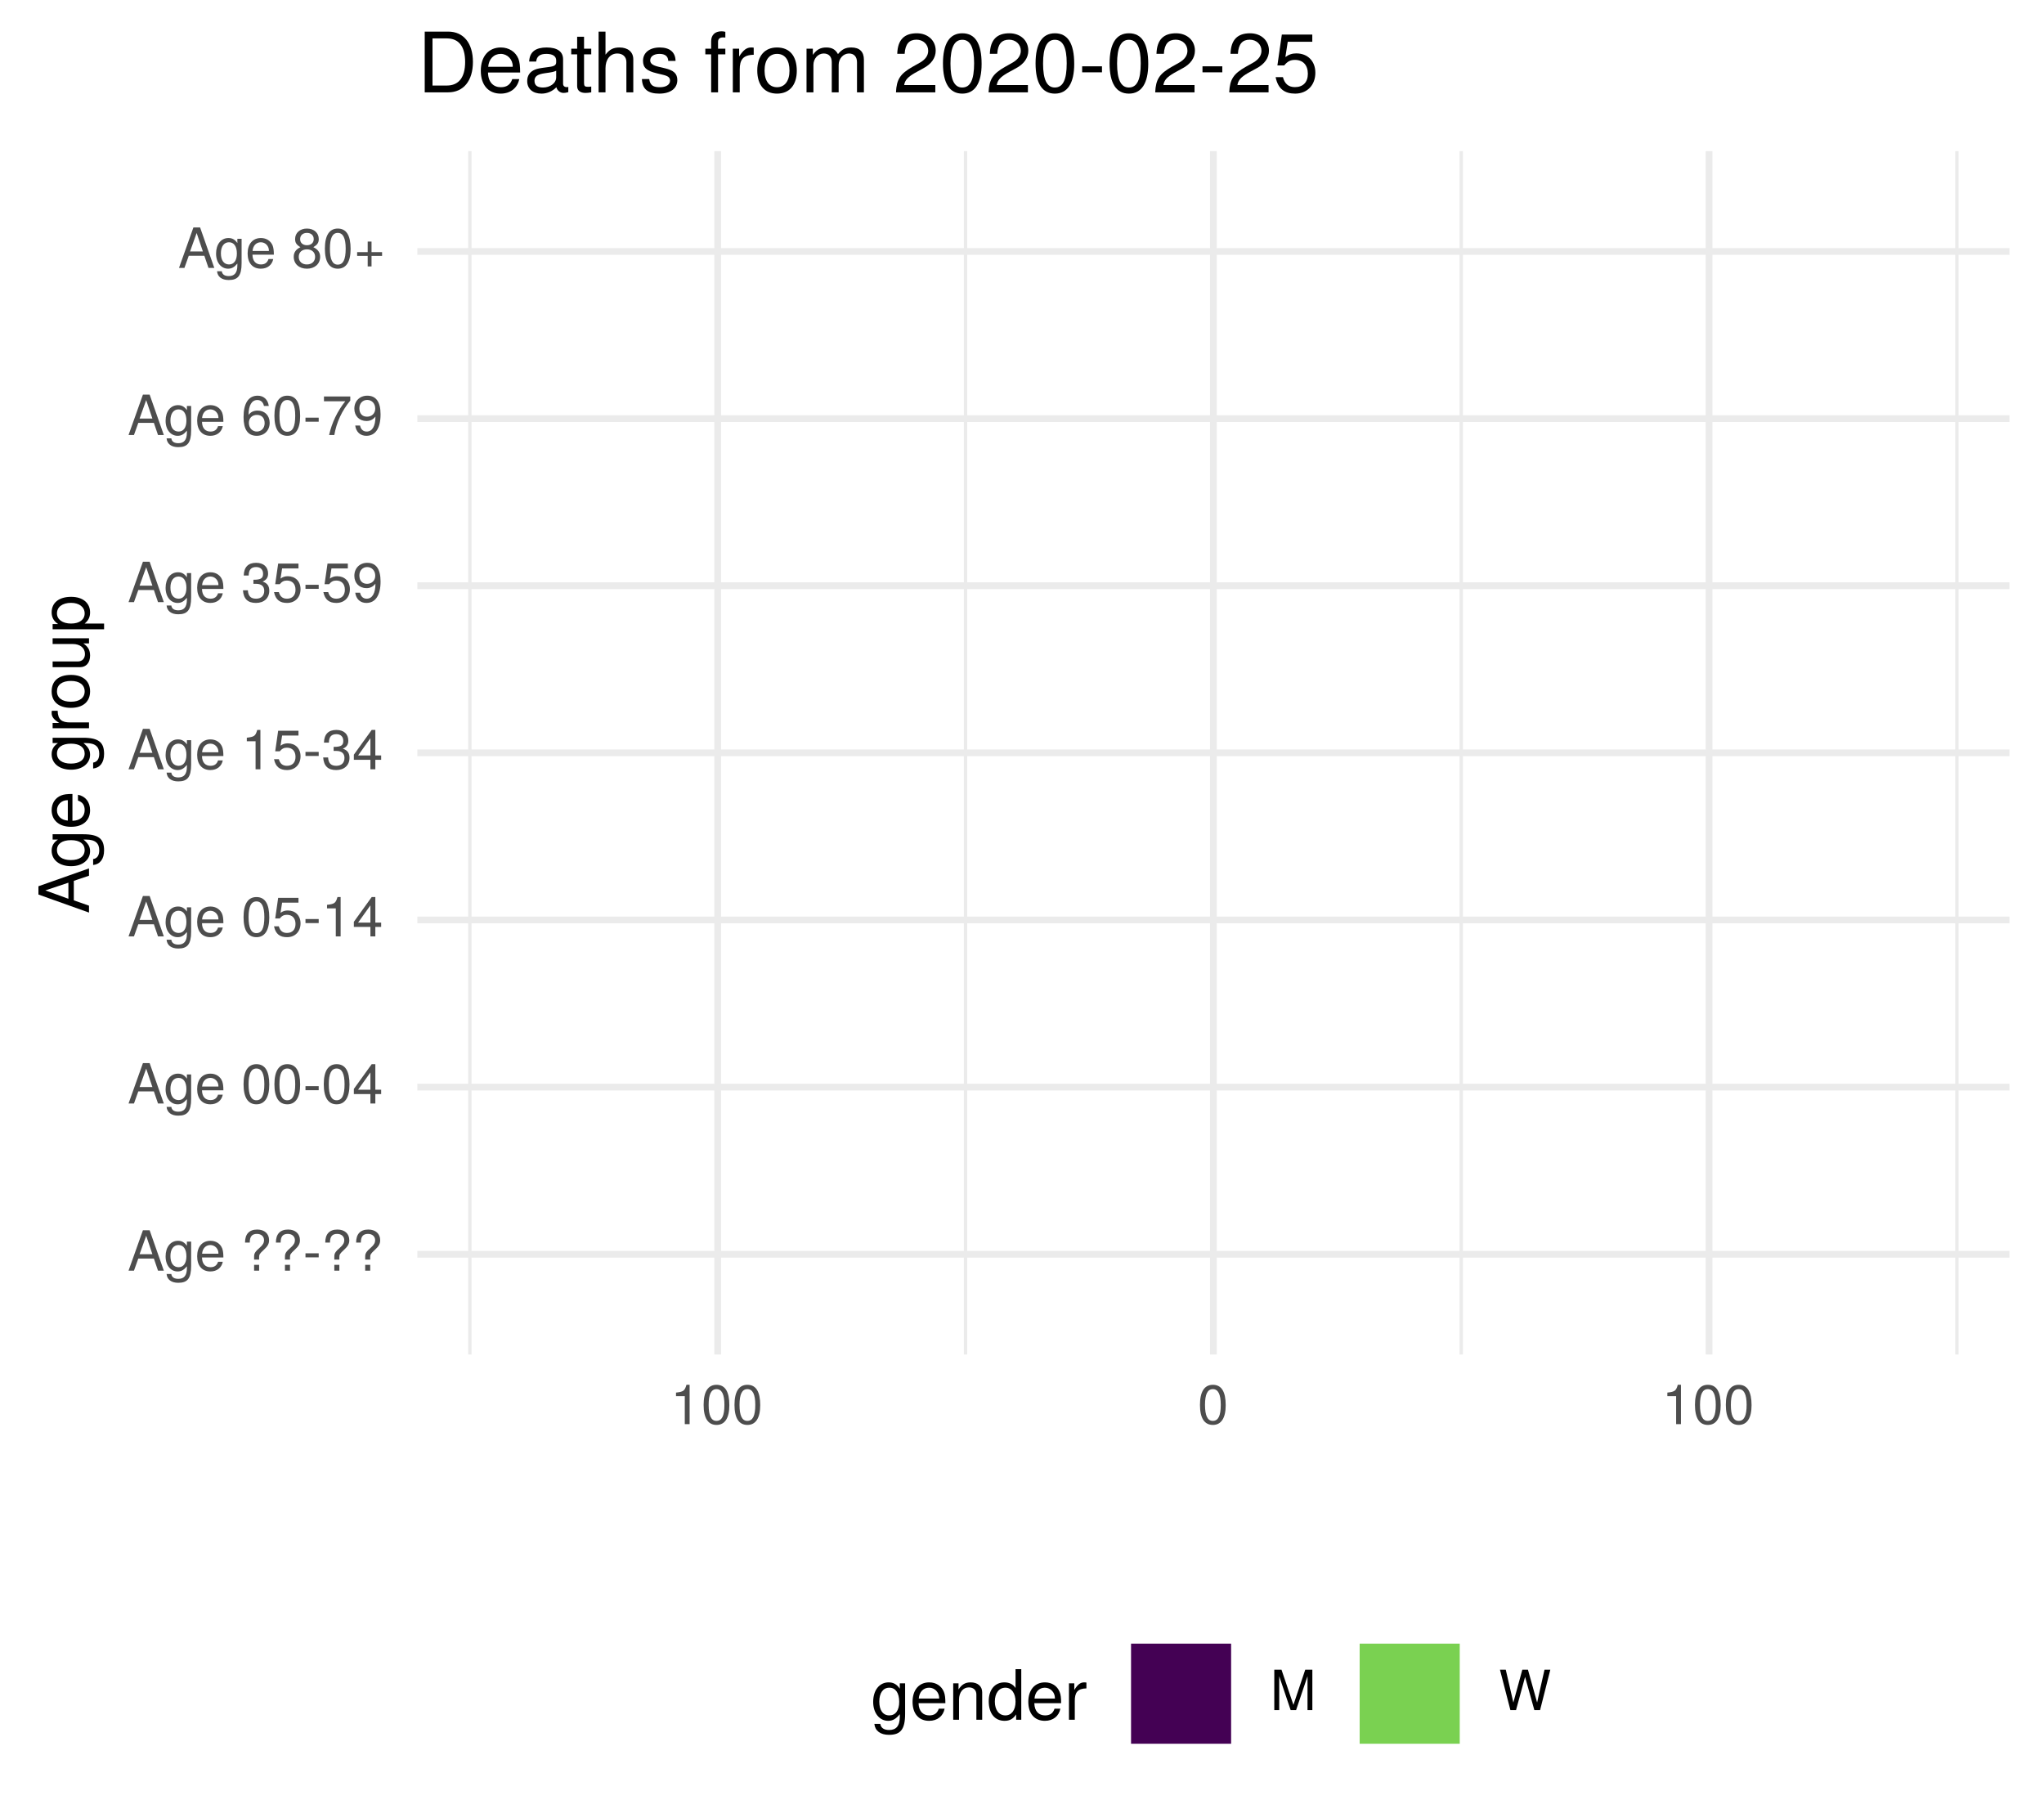
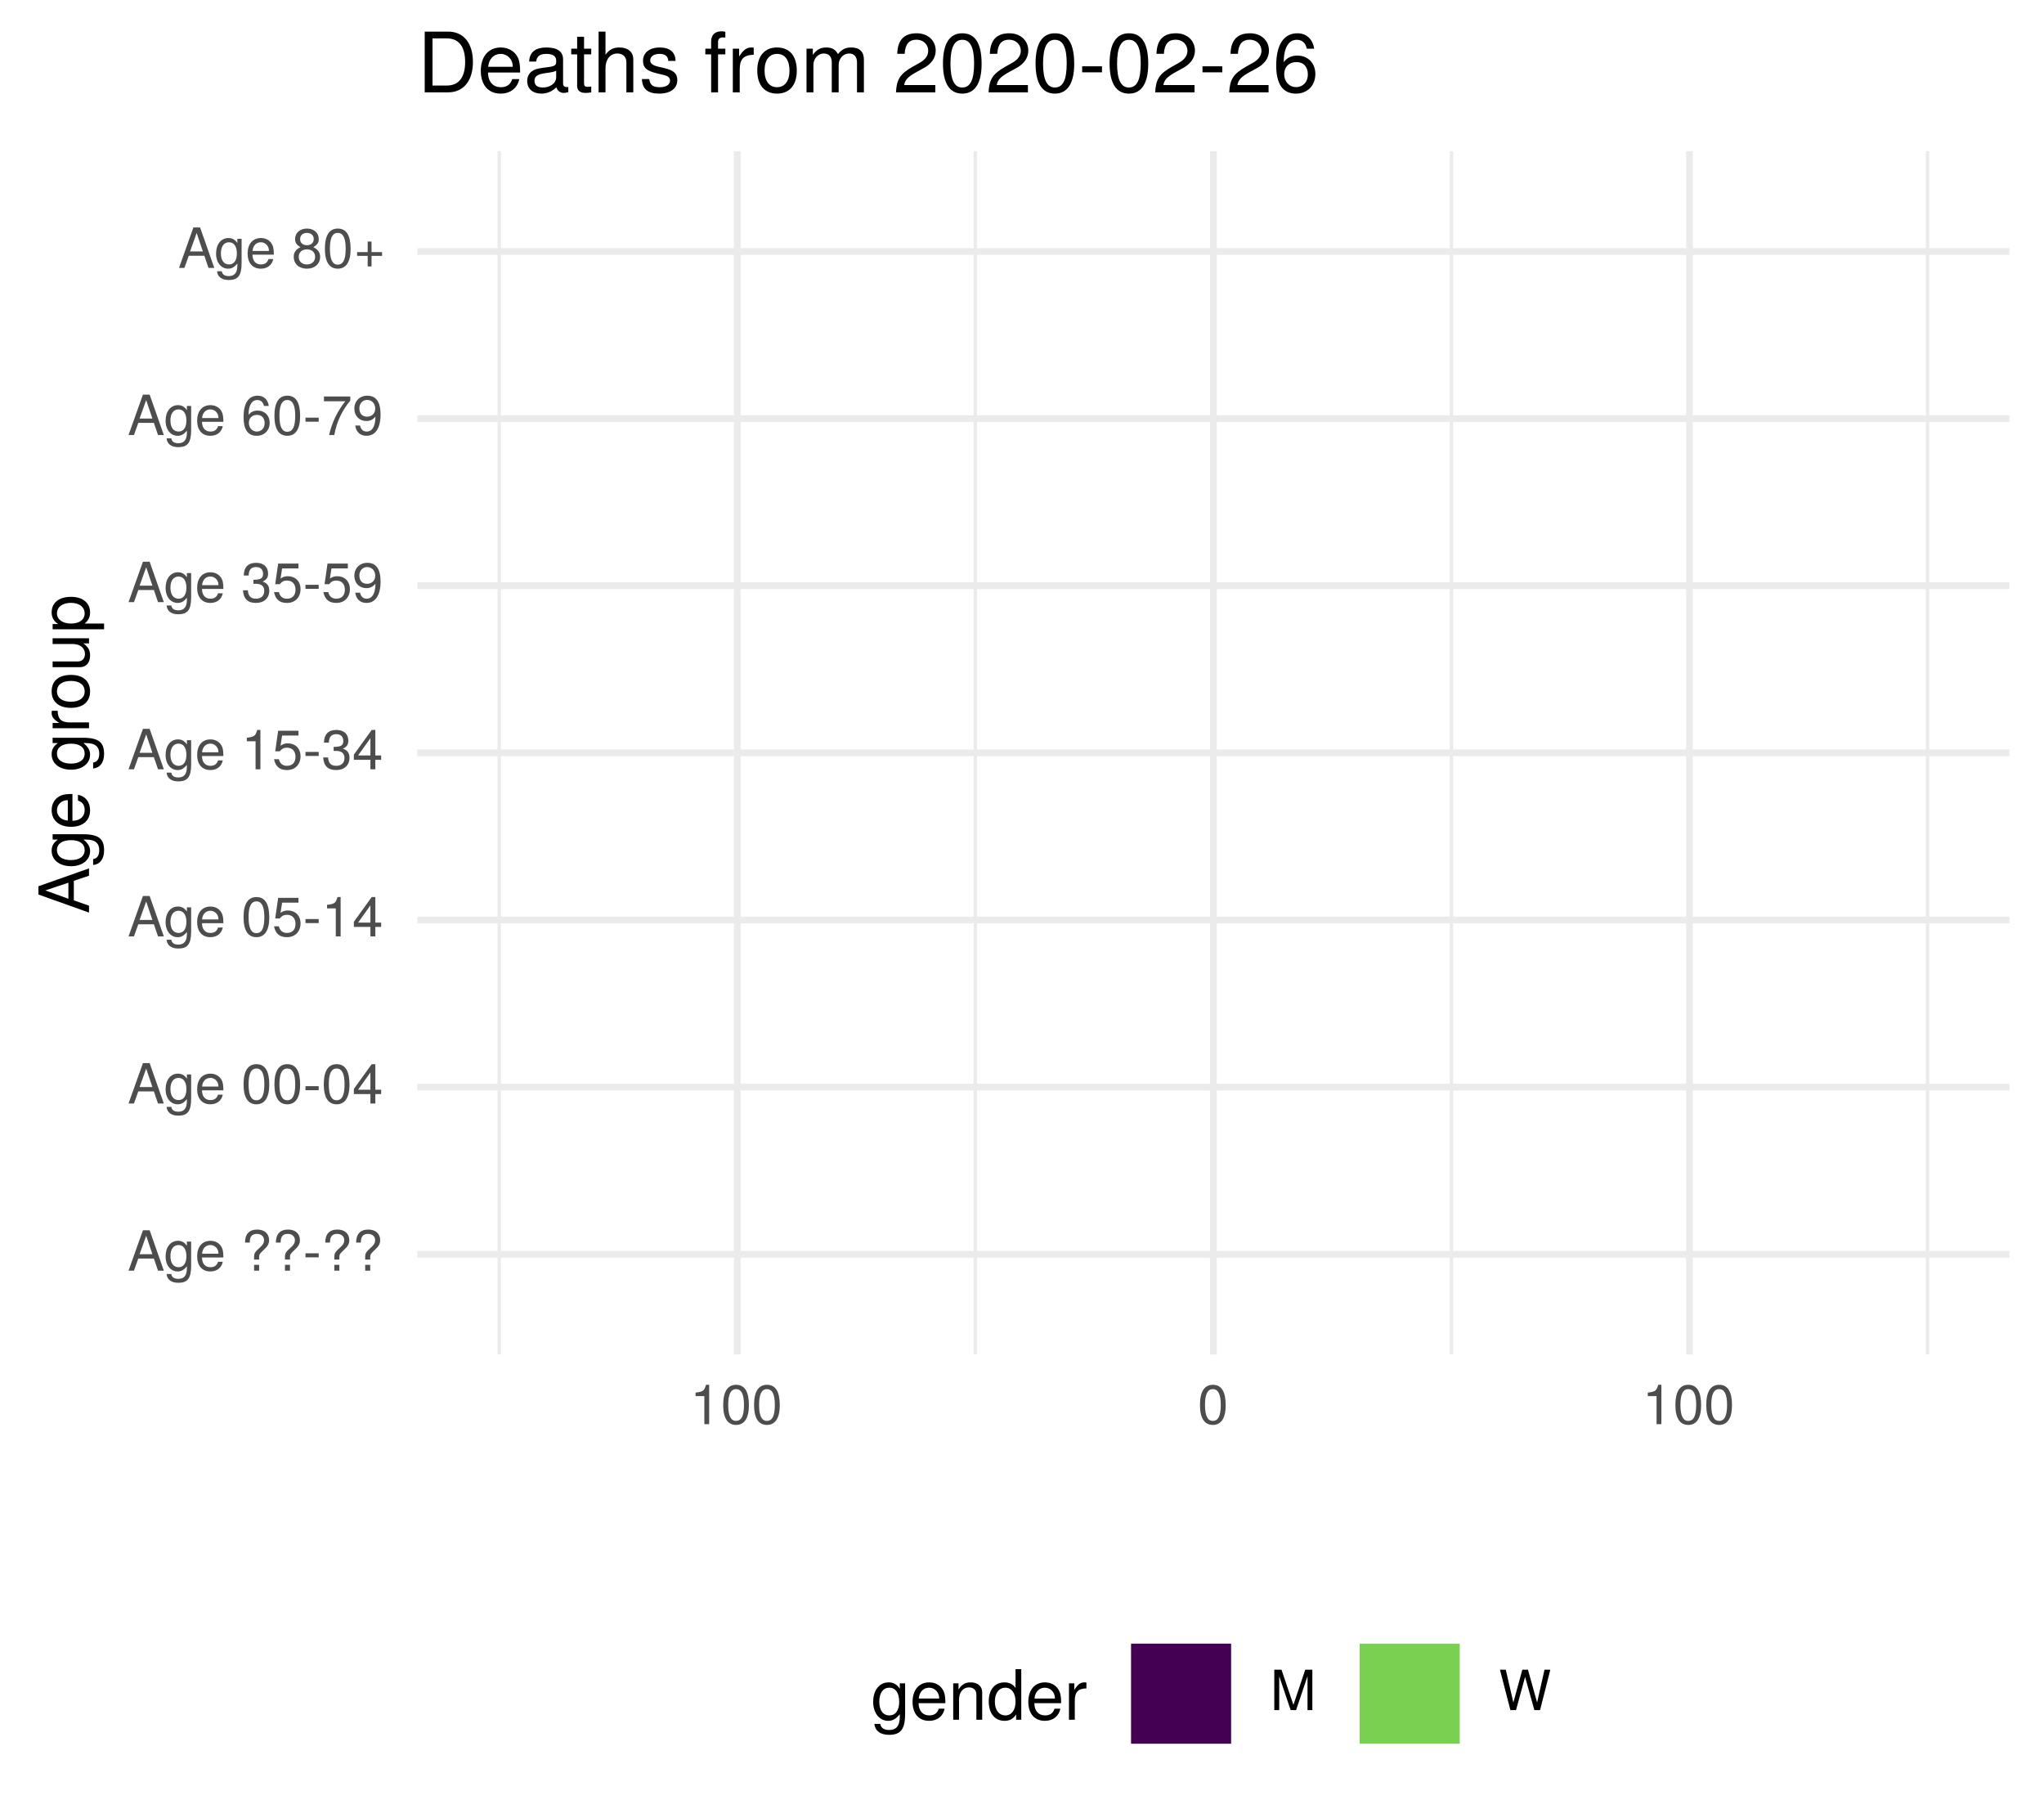
<svg xmlns="http://www.w3.org/2000/svg" xmlns:xlink="http://www.w3.org/1999/xlink" width="324pt" height="288pt" viewBox="0 0 324 288" version="1.1">
  <defs>
    <g>
      <symbol overflow="visible" id="glyph0-0">
        <path style="stroke:none;" d="" />
      </symbol>
      <symbol overflow="visible" id="glyph0-1">
        <path style="stroke:none;" d="M 5.75 0 L 3.5 -6.406 L 2.438 -6.406 L 0.156 0 L 1.016 0 L 1.703 -1.922 L 4.172 -1.922 L 4.828 0 Z M 3.938 -2.609 L 1.906 -2.609 L 2.953 -5.531 Z M 3.938 -2.609 " />
      </symbol>
      <symbol overflow="visible" id="glyph0-2">
        <path style="stroke:none;" d="M 4.297 -0.75 L 4.297 -4.609 L 3.625 -4.609 L 3.625 -3.938 C 3.25 -4.484 2.812 -4.734 2.219 -4.734 C 1.047 -4.734 0.25 -3.75 0.25 -2.266 C 0.25 -0.812 1.078 0.125 2.156 0.125 C 2.734 0.125 3.141 -0.109 3.625 -0.688 L 3.625 -0.391 C 3.625 0.828 3.125 1.297 2.266 1.297 C 1.688 1.297 1.234 1.094 1.156 0.531 L 0.406 0.531 C 0.484 1.406 1.156 1.922 2.25 1.922 C 3.688 1.922 4.297 1.281 4.297 -0.75 Z M 3.547 -2.281 C 3.547 -1.172 3.078 -0.547 2.312 -0.547 C 1.5 -0.547 1.016 -1.188 1.016 -2.312 C 1.016 -3.406 1.516 -4.062 2.297 -4.062 C 3.094 -4.062 3.547 -3.391 3.547 -2.281 Z M 3.547 -2.281 " />
      </symbol>
      <symbol overflow="visible" id="glyph0-3">
        <path style="stroke:none;" d="M 4.516 -2.094 C 4.516 -2.766 4.453 -3.188 4.328 -3.531 C 4.031 -4.281 3.328 -4.734 2.469 -4.734 C 1.172 -4.734 0.359 -3.797 0.359 -2.281 C 0.359 -0.766 1.156 0.125 2.453 0.125 C 3.5 0.125 4.234 -0.469 4.422 -1.406 L 3.672 -1.406 C 3.469 -0.797 3.062 -0.547 2.469 -0.547 C 1.703 -0.547 1.141 -1.031 1.125 -2.094 Z M 3.734 -2.75 C 3.734 -2.75 3.734 -2.703 3.719 -2.688 L 1.141 -2.688 C 1.203 -3.516 1.719 -4.062 2.453 -4.062 C 3.172 -4.062 3.734 -3.469 3.734 -2.75 Z M 3.734 -2.75 " />
      </symbol>
      <symbol overflow="visible" id="glyph0-4">
        <path style="stroke:none;" d="" />
      </symbol>
      <symbol overflow="visible" id="glyph0-5">
        <path style="stroke:none;" d="M 4.422 -4.828 C 4.422 -5.859 3.688 -6.516 2.547 -6.516 C 1.281 -6.516 0.609 -5.812 0.609 -4.453 L 1.359 -4.453 C 1.359 -5.422 1.719 -5.828 2.5 -5.828 C 3.172 -5.828 3.625 -5.422 3.625 -4.828 C 3.625 -4.422 3.438 -4.078 2.969 -3.672 C 2.453 -3.203 2.453 -3.203 2.297 -3 C 2.109 -2.75 2.047 -2.547 2.047 -2.234 L 2.047 -1.75 L 2.844 -1.75 L 2.844 -2.156 C 2.844 -2.547 2.938 -2.703 3.531 -3.25 C 4.203 -3.859 4.422 -4.25 4.422 -4.828 Z M 2.844 0 L 2.844 -0.922 L 2.047 -0.922 L 2.047 0 Z M 2.844 0 " />
      </symbol>
      <symbol overflow="visible" id="glyph0-6">
        <path style="stroke:none;" d="M 2.5 -2.109 L 2.5 -2.75 L 0.406 -2.75 L 0.406 -2.109 Z M 2.5 -2.109 " />
      </symbol>
      <symbol overflow="visible" id="glyph0-7">
        <path style="stroke:none;" d="M 4.453 -3 C 4.453 -5.156 3.781 -6.234 2.422 -6.234 C 1.078 -6.234 0.375 -5.141 0.375 -3.047 C 0.375 -0.953 1.078 0.125 2.422 0.125 C 3.734 0.125 4.453 -0.953 4.453 -3 Z M 3.672 -3.062 C 3.672 -1.297 3.266 -0.516 2.406 -0.516 C 1.578 -0.516 1.172 -1.344 1.172 -3.047 C 1.172 -4.75 1.578 -5.547 2.422 -5.547 C 3.25 -5.547 3.672 -4.734 3.672 -3.062 Z M 3.672 -3.062 " />
      </symbol>
      <symbol overflow="visible" id="glyph0-8">
        <path style="stroke:none;" d="M 4.578 -1.5 L 4.578 -2.188 L 3.656 -2.188 L 3.656 -6.234 L 3.078 -6.234 L 0.25 -2.312 L 0.25 -1.5 L 2.875 -1.5 L 2.875 0 L 3.656 0 L 3.656 -1.5 Z M 2.875 -2.188 L 0.922 -2.188 L 2.875 -4.922 Z M 2.875 -2.188 " />
      </symbol>
      <symbol overflow="visible" id="glyph0-9">
        <path style="stroke:none;" d="M 4.516 -2.062 C 4.516 -3.297 3.688 -4.109 2.5 -4.109 C 2.062 -4.109 1.703 -4 1.344 -3.734 L 1.594 -5.344 L 4.188 -5.344 L 4.188 -6.109 L 0.969 -6.109 L 0.5 -2.844 L 1.219 -2.844 C 1.578 -3.266 1.875 -3.422 2.359 -3.422 C 3.188 -3.422 3.719 -2.891 3.719 -1.969 C 3.719 -1.062 3.203 -0.547 2.359 -0.547 C 1.688 -0.547 1.266 -0.891 1.078 -1.594 L 0.312 -1.594 C 0.562 -0.359 1.266 0.125 2.375 0.125 C 3.641 0.125 4.516 -0.75 4.516 -2.062 Z M 4.516 -2.062 " />
      </symbol>
      <symbol overflow="visible" id="glyph0-10">
        <path style="stroke:none;" d="M 3.047 0 L 3.047 -6.234 L 2.547 -6.234 C 2.266 -5.281 2.094 -5.141 0.891 -5 L 0.891 -4.438 L 2.281 -4.438 L 2.281 0 Z M 3.047 0 " />
      </symbol>
      <symbol overflow="visible" id="glyph0-11">
        <path style="stroke:none;" d="M 4.453 -1.812 C 4.453 -2.562 4.141 -3.016 3.391 -3.266 C 3.969 -3.5 4.266 -3.891 4.266 -4.516 C 4.266 -5.594 3.547 -6.234 2.359 -6.234 C 1.109 -6.234 0.438 -5.547 0.406 -4.219 L 1.188 -4.219 C 1.203 -5.141 1.578 -5.562 2.375 -5.562 C 3.062 -5.562 3.469 -5.156 3.469 -4.5 C 3.469 -3.828 3.188 -3.547 1.938 -3.547 L 1.938 -2.906 L 2.359 -2.906 C 3.219 -2.906 3.656 -2.5 3.656 -1.797 C 3.656 -1.016 3.172 -0.547 2.359 -0.547 C 1.516 -0.547 1.109 -0.969 1.062 -1.875 L 0.281 -1.875 C 0.375 -0.5 1.062 0.125 2.344 0.125 C 3.625 0.125 4.453 -0.641 4.453 -1.812 Z M 4.453 -1.812 " />
      </symbol>
      <symbol overflow="visible" id="glyph0-12">
        <path style="stroke:none;" d="M 4.484 -3.266 C 4.484 -5.219 3.797 -6.234 2.375 -6.234 C 1.188 -6.234 0.328 -5.391 0.328 -4.172 C 0.328 -3.016 1.125 -2.219 2.25 -2.219 C 2.844 -2.219 3.266 -2.438 3.672 -2.922 C 3.672 -1.406 3.172 -0.547 2.281 -0.547 C 1.734 -0.547 1.359 -0.891 1.234 -1.5 L 0.469 -1.5 C 0.609 -0.469 1.281 0.125 2.234 0.125 C 3.688 0.125 4.484 -1.109 4.484 -3.266 Z M 3.641 -4.188 C 3.641 -3.422 3.094 -2.906 2.344 -2.906 C 1.594 -2.906 1.125 -3.391 1.125 -4.234 C 1.125 -5.016 1.656 -5.562 2.359 -5.562 C 3.094 -5.562 3.641 -5 3.641 -4.188 Z M 3.641 -4.188 " />
      </symbol>
      <symbol overflow="visible" id="glyph0-13">
        <path style="stroke:none;" d="M 4.516 -1.938 C 4.516 -3.094 3.719 -3.875 2.609 -3.875 C 1.984 -3.875 1.5 -3.641 1.172 -3.188 C 1.172 -4.703 1.672 -5.547 2.562 -5.547 C 3.109 -5.547 3.484 -5.203 3.609 -4.609 L 4.375 -4.609 C 4.234 -5.625 3.562 -6.234 2.609 -6.234 C 1.156 -6.234 0.375 -5.016 0.375 -2.844 C 0.375 -0.891 1.047 0.125 2.469 0.125 C 3.656 0.125 4.516 -0.719 4.516 -1.938 Z M 3.719 -1.875 C 3.719 -1.094 3.188 -0.547 2.484 -0.547 C 1.766 -0.547 1.219 -1.125 1.219 -1.922 C 1.219 -2.688 1.734 -3.188 2.5 -3.188 C 3.25 -3.188 3.719 -2.703 3.719 -1.875 Z M 3.719 -1.875 " />
      </symbol>
      <symbol overflow="visible" id="glyph0-14">
        <path style="stroke:none;" d="M 4.578 -5.453 L 4.578 -6.109 L 0.406 -6.109 L 0.406 -5.344 L 3.781 -5.344 C 2.531 -3.781 1.656 -1.953 1.219 0 L 2.047 0 C 2.391 -2.016 3.266 -3.891 4.578 -5.453 Z M 4.578 -5.453 " />
      </symbol>
      <symbol overflow="visible" id="glyph0-15">
        <path style="stroke:none;" d="M 4.516 -1.766 C 4.516 -2.453 4.156 -2.938 3.438 -3.281 C 4.078 -3.672 4.297 -3.984 4.297 -4.578 C 4.297 -5.547 3.531 -6.234 2.422 -6.234 C 1.312 -6.234 0.547 -5.547 0.547 -4.578 C 0.547 -4 0.75 -3.672 1.391 -3.281 C 0.672 -2.938 0.328 -2.453 0.328 -1.766 C 0.328 -0.625 1.188 0.125 2.422 0.125 C 3.656 0.125 4.516 -0.625 4.516 -1.766 Z M 3.5 -4.562 C 3.5 -3.969 3.062 -3.594 2.422 -3.594 C 1.766 -3.594 1.344 -3.969 1.344 -4.562 C 1.344 -5.156 1.766 -5.547 2.422 -5.547 C 3.078 -5.547 3.5 -5.156 3.5 -4.562 Z M 3.719 -1.75 C 3.719 -1.016 3.188 -0.547 2.406 -0.547 C 1.641 -0.547 1.125 -1.016 1.125 -1.75 C 1.125 -2.484 1.641 -2.938 2.422 -2.938 C 3.188 -2.938 3.719 -2.484 3.719 -1.75 Z M 3.719 -1.75 " />
      </symbol>
      <symbol overflow="visible" id="glyph0-16">
        <path style="stroke:none;" d="M 4.547 -1.906 L 4.547 -2.5 L 2.875 -2.5 L 2.875 -4.172 L 2.266 -4.172 L 2.266 -2.5 L 0.594 -2.5 L 0.594 -1.906 L 2.266 -1.906 L 2.266 -0.234 L 2.875 -0.234 L 2.875 -1.906 Z M 4.547 -1.906 " />
      </symbol>
      <symbol overflow="visible" id="glyph0-17">
        <path style="stroke:none;" d="M 6.688 0 L 6.688 -6.406 L 5.562 -6.406 L 3.688 -0.828 L 1.797 -6.406 L 0.656 -6.406 L 0.656 0 L 1.438 0 L 1.438 -5.375 L 3.25 0 L 4.109 0 L 5.922 -5.375 L 5.922 0 Z M 6.688 0 " />
      </symbol>
      <symbol overflow="visible" id="glyph0-18">
        <path style="stroke:none;" d="M 8.172 -6.406 L 7.25 -6.406 L 6.078 -1.203 L 4.625 -6.406 L 3.734 -6.406 L 2.312 -1.203 L 1.109 -6.406 L 0.188 -6.406 L 1.844 0 L 2.734 0 L 4.172 -5.266 L 5.641 0 L 6.547 0 Z M 8.172 -6.406 " />
      </symbol>
      <symbol overflow="visible" id="glyph1-0">
        <path style="stroke:none;" d="" />
      </symbol>
      <symbol overflow="visible" id="glyph1-1">
        <path style="stroke:none;" d="M 0 -7.188 L -8.016 -4.359 L -8.016 -3.047 L 0 -0.188 L 0 -1.281 L -2.406 -2.125 L -2.406 -5.219 L 0 -6.031 Z M -3.266 -4.922 L -3.266 -2.375 L -6.922 -3.703 Z M -3.266 -4.922 " />
      </symbol>
      <symbol overflow="visible" id="glyph1-2">
        <path style="stroke:none;" d="M -0.953 -5.375 L -5.766 -5.375 L -5.766 -4.531 L -4.922 -4.531 C -5.609 -4.062 -5.922 -3.516 -5.922 -2.766 C -5.922 -1.312 -4.703 -0.312 -2.828 -0.312 C -1.016 -0.312 0.172 -1.344 0.172 -2.688 C 0.172 -3.422 -0.141 -3.922 -0.875 -4.531 L -0.484 -4.531 C 1.047 -4.531 1.625 -3.906 1.625 -2.844 C 1.625 -2.109 1.359 -1.547 0.656 -1.438 L 0.656 -0.5 C 1.75 -0.609 2.391 -1.453 2.391 -2.812 C 2.391 -4.609 1.594 -5.375 -0.953 -5.375 Z M -2.844 -4.438 C -1.469 -4.438 -0.688 -3.844 -0.688 -2.875 C -0.688 -1.875 -1.484 -1.281 -2.875 -1.281 C -4.266 -1.281 -5.078 -1.891 -5.078 -2.875 C -5.078 -3.859 -4.25 -4.438 -2.844 -4.438 Z M -2.844 -4.438 " />
      </symbol>
      <symbol overflow="visible" id="glyph1-3">
        <path style="stroke:none;" d="M -2.625 -5.641 C -3.453 -5.641 -3.984 -5.578 -4.406 -5.406 C -5.359 -5.031 -5.922 -4.156 -5.922 -3.078 C -5.922 -1.469 -4.734 -0.438 -2.844 -0.438 C -0.953 -0.438 0.172 -1.438 0.172 -3.062 C 0.172 -4.375 -0.578 -5.297 -1.75 -5.516 L -1.75 -4.594 C -0.984 -4.344 -0.688 -3.828 -0.688 -3.094 C -0.688 -2.141 -1.297 -1.422 -2.625 -1.391 Z M -3.438 -4.656 C -3.438 -4.656 -3.391 -4.656 -3.359 -4.656 L -3.359 -1.422 C -4.391 -1.5 -5.078 -2.141 -5.078 -3.062 C -5.078 -3.969 -4.328 -4.656 -3.438 -4.656 Z M -3.438 -4.656 " />
      </symbol>
      <symbol overflow="visible" id="glyph1-4">
        <path style="stroke:none;" d="" />
      </symbol>
      <symbol overflow="visible" id="glyph1-5">
        <path style="stroke:none;" d="M -4.969 -3.531 L -5.891 -3.531 C -5.922 -3.375 -5.922 -3.297 -5.922 -3.172 C -5.922 -2.578 -5.578 -2.141 -4.719 -1.609 L -5.766 -1.609 L -5.766 -0.766 L 0 -0.766 L 0 -1.688 L -2.984 -1.688 C -4.297 -1.688 -4.938 -2.109 -4.969 -3.531 Z M -4.969 -3.531 " />
      </symbol>
      <symbol overflow="visible" id="glyph1-6">
        <path style="stroke:none;" d="M -2.844 -5.609 C -4.828 -5.609 -5.922 -4.656 -5.922 -2.984 C -5.922 -1.375 -4.812 -0.391 -2.875 -0.391 C -0.953 -0.391 0.172 -1.359 0.172 -3 C 0.172 -4.625 -0.953 -5.609 -2.844 -5.609 Z M -2.844 -4.656 C -1.5 -4.656 -0.688 -4.016 -0.688 -3 C -0.688 -1.984 -1.484 -1.359 -2.875 -1.359 C -4.266 -1.359 -5.078 -1.984 -5.078 -3 C -5.078 -4.031 -4.281 -4.656 -2.844 -4.656 Z M -2.844 -4.656 " />
      </symbol>
      <symbol overflow="visible" id="glyph1-7">
        <path style="stroke:none;" d="M 0 -5.297 L -5.766 -5.297 L -5.766 -4.391 L -2.578 -4.391 C -1.406 -4.391 -0.641 -3.766 -0.641 -2.812 C -0.641 -2.094 -1.078 -1.625 -1.766 -1.625 L -5.766 -1.625 L -5.766 -0.719 L -1.406 -0.719 C -0.453 -0.719 0.172 -1.438 0.172 -2.547 C 0.172 -3.406 -0.125 -3.938 -0.891 -4.484 L 0 -4.484 Z M 0 -5.297 " />
      </symbol>
      <symbol overflow="visible" id="glyph1-8">
        <path style="stroke:none;" d="M -2.828 -5.75 C -4.766 -5.75 -5.922 -4.812 -5.922 -3.281 C -5.922 -2.5 -5.578 -1.875 -4.891 -1.438 L -5.766 -1.438 L -5.766 -0.609 L 2.391 -0.609 L 2.391 -1.516 L -0.688 -1.516 C -0.094 -2 0.172 -2.547 0.172 -3.281 C 0.172 -4.781 -0.984 -5.75 -2.828 -5.75 Z M -2.844 -4.797 C -1.547 -4.797 -0.688 -4.125 -0.688 -3.125 C -0.688 -2.156 -1.484 -1.516 -2.844 -1.516 C -4.188 -1.516 -5.078 -2.156 -5.078 -3.125 C -5.078 -4.141 -4.219 -4.797 -2.844 -4.797 Z M -2.844 -4.797 " />
      </symbol>
      <symbol overflow="visible" id="glyph2-0">
        <path style="stroke:none;" d="" />
      </symbol>
      <symbol overflow="visible" id="glyph2-1">
        <path style="stroke:none;" d="M 5.375 -0.953 L 5.375 -5.766 L 4.531 -5.766 L 4.531 -4.922 C 4.062 -5.609 3.516 -5.922 2.766 -5.922 C 1.312 -5.922 0.312 -4.703 0.312 -2.828 C 0.312 -1.016 1.344 0.172 2.688 0.172 C 3.422 0.172 3.922 -0.141 4.531 -0.875 L 4.531 -0.484 C 4.531 1.047 3.906 1.625 2.844 1.625 C 2.109 1.625 1.547 1.359 1.438 0.656 L 0.5 0.656 C 0.609 1.75 1.453 2.391 2.812 2.391 C 4.609 2.391 5.375 1.594 5.375 -0.953 Z M 4.438 -2.844 C 4.438 -1.469 3.844 -0.688 2.875 -0.688 C 1.875 -0.688 1.281 -1.484 1.281 -2.875 C 1.281 -4.266 1.891 -5.078 2.875 -5.078 C 3.859 -5.078 4.438 -4.25 4.438 -2.844 Z M 4.438 -2.844 " />
      </symbol>
      <symbol overflow="visible" id="glyph2-2">
        <path style="stroke:none;" d="M 5.641 -2.625 C 5.641 -3.453 5.578 -3.984 5.406 -4.406 C 5.031 -5.359 4.156 -5.922 3.078 -5.922 C 1.469 -5.922 0.438 -4.734 0.438 -2.844 C 0.438 -0.953 1.438 0.172 3.062 0.172 C 4.375 0.172 5.297 -0.578 5.516 -1.75 L 4.594 -1.75 C 4.344 -0.984 3.828 -0.688 3.094 -0.688 C 2.141 -0.688 1.422 -1.297 1.391 -2.625 Z M 4.656 -3.438 C 4.656 -3.438 4.656 -3.391 4.656 -3.359 L 1.422 -3.359 C 1.5 -4.391 2.141 -5.078 3.062 -5.078 C 3.969 -5.078 4.656 -4.328 4.656 -3.438 Z M 4.656 -3.438 " />
      </symbol>
      <symbol overflow="visible" id="glyph2-3">
        <path style="stroke:none;" d="M 5.359 0 L 5.359 -4.359 C 5.359 -5.312 4.641 -5.922 3.531 -5.922 C 2.672 -5.922 2.125 -5.594 1.609 -4.797 L 1.609 -5.766 L 0.766 -5.766 L 0.766 0 L 1.688 0 L 1.688 -3.172 C 1.688 -4.359 2.328 -5.125 3.25 -5.125 C 3.984 -5.125 4.438 -4.688 4.438 -4 L 4.438 0 Z M 5.359 0 " />
      </symbol>
      <symbol overflow="visible" id="glyph2-4">
        <path style="stroke:none;" d="M 5.438 0 L 5.438 -8.016 L 4.531 -8.016 L 4.531 -5.031 C 4.141 -5.625 3.531 -5.922 2.766 -5.922 C 1.266 -5.922 0.281 -4.781 0.281 -2.938 C 0.281 -0.984 1.25 0.172 2.797 0.172 C 3.594 0.172 4.141 -0.125 4.625 -0.844 L 4.625 0 Z M 4.531 -2.859 C 4.531 -1.531 3.891 -0.688 2.922 -0.688 C 1.906 -0.688 1.25 -1.547 1.25 -2.875 C 1.25 -4.219 1.906 -5.078 2.922 -5.078 C 3.906 -5.078 4.531 -4.188 4.531 -2.859 Z M 4.531 -2.859 " />
      </symbol>
      <symbol overflow="visible" id="glyph2-5">
        <path style="stroke:none;" d="M 3.531 -4.969 L 3.531 -5.891 C 3.375 -5.922 3.297 -5.922 3.172 -5.922 C 2.578 -5.922 2.141 -5.578 1.609 -4.719 L 1.609 -5.766 L 0.766 -5.766 L 0.766 0 L 1.688 0 L 1.688 -2.984 C 1.688 -4.297 2.109 -4.938 3.531 -4.969 Z M 3.531 -4.969 " />
      </symbol>
      <symbol overflow="visible" id="glyph3-0">
        <path style="stroke:none;" d="" />
      </symbol>
      <symbol overflow="visible" id="glyph3-1">
        <path style="stroke:none;" d="M 8.812 -4.812 C 8.812 -7.797 7.328 -9.625 4.891 -9.625 L 1.172 -9.625 L 1.172 0 L 4.891 0 C 7.312 0 8.812 -1.828 8.812 -4.812 Z M 7.578 -4.812 C 7.578 -2.375 6.578 -1.078 4.672 -1.078 L 2.406 -1.078 L 2.406 -8.547 L 4.672 -8.547 C 6.578 -8.547 7.578 -7.266 7.578 -4.812 Z M 7.578 -4.812 " />
      </symbol>
      <symbol overflow="visible" id="glyph3-2">
        <path style="stroke:none;" d="M 6.766 -3.141 C 6.766 -4.141 6.688 -4.781 6.5 -5.297 C 6.047 -6.438 4.984 -7.109 3.703 -7.109 C 1.766 -7.109 0.531 -5.688 0.531 -3.422 C 0.531 -1.156 1.734 0.203 3.672 0.203 C 5.25 0.203 6.344 -0.703 6.625 -2.094 L 5.516 -2.094 C 5.219 -1.188 4.594 -0.812 3.703 -0.812 C 2.562 -0.812 1.703 -1.562 1.672 -3.141 Z M 5.594 -4.125 C 5.594 -4.125 5.594 -4.062 5.578 -4.047 L 1.703 -4.047 C 1.797 -5.266 2.578 -6.094 3.688 -6.094 C 4.766 -6.094 5.594 -5.203 5.594 -4.125 Z M 5.594 -4.125 " />
      </symbol>
      <symbol overflow="visible" id="glyph3-3">
        <path style="stroke:none;" d="M 7.062 -0.031 L 7.062 -0.859 C 6.938 -0.828 6.891 -0.828 6.828 -0.828 C 6.438 -0.828 6.234 -1.031 6.234 -1.375 L 6.234 -5.234 C 6.234 -6.453 5.328 -7.109 3.625 -7.109 C 1.953 -7.109 0.922 -6.469 0.859 -4.875 L 1.969 -4.875 C 2.062 -5.719 2.562 -6.094 3.594 -6.094 C 4.578 -6.094 5.141 -5.734 5.141 -5.062 L 5.141 -4.781 C 5.141 -4.312 4.859 -4.125 3.984 -4.016 C 2.422 -3.812 2.188 -3.766 1.766 -3.594 C 0.969 -3.266 0.547 -2.641 0.547 -1.797 C 0.547 -0.547 1.422 0.203 2.828 0.203 C 3.703 0.203 4.562 -0.172 5.172 -0.812 C 5.297 -0.297 5.766 0.094 6.312 0.094 C 6.531 0.094 6.703 0.062 7.062 -0.031 Z M 5.141 -2.391 C 5.141 -1.406 4.125 -0.766 3.062 -0.766 C 2.203 -0.766 1.703 -1.062 1.703 -1.828 C 1.703 -2.547 2.188 -2.859 3.359 -3.031 C 4.531 -3.188 4.766 -3.25 5.141 -3.422 Z M 5.141 -2.391 " />
      </symbol>
      <symbol overflow="visible" id="glyph3-4">
        <path style="stroke:none;" d="M 3.359 0 L 3.359 -0.922 C 3.203 -0.891 3.031 -0.875 2.828 -0.875 C 2.344 -0.875 2.219 -1 2.219 -1.484 L 2.219 -6.016 L 3.359 -6.016 L 3.359 -6.922 L 2.219 -6.922 L 2.219 -8.812 L 1.125 -8.812 L 1.125 -6.922 L 0.188 -6.922 L 0.188 -6.016 L 1.125 -6.016 L 1.125 -1 C 1.125 -0.297 1.594 0.094 2.453 0.094 C 2.719 0.094 2.984 0.062 3.359 0 Z M 3.359 0 " />
      </symbol>
      <symbol overflow="visible" id="glyph3-5">
        <path style="stroke:none;" d="M 6.422 0 L 6.422 -5.234 C 6.422 -6.391 5.578 -7.109 4.234 -7.109 C 3.266 -7.109 2.672 -6.812 2.016 -5.969 L 2.016 -9.625 L 0.922 -9.625 L 0.922 0 L 2.016 0 L 2.016 -3.812 C 2.016 -5.234 2.766 -6.156 3.891 -6.156 C 4.672 -6.156 5.328 -5.703 5.328 -4.797 L 5.328 0 Z M 6.422 0 " />
      </symbol>
      <symbol overflow="visible" id="glyph3-6">
        <path style="stroke:none;" d="M 6.062 -1.938 C 6.062 -2.969 5.484 -3.484 4.109 -3.812 L 3.047 -4.062 C 2.156 -4.281 1.766 -4.562 1.766 -5.062 C 1.766 -5.688 2.344 -6.094 3.234 -6.094 C 4.125 -6.094 4.594 -5.719 4.625 -4.984 L 5.781 -4.984 C 5.766 -6.344 4.875 -7.109 3.281 -7.109 C 1.656 -7.109 0.625 -6.281 0.625 -5 C 0.625 -3.922 1.172 -3.406 2.812 -3.016 L 3.844 -2.766 C 4.609 -2.578 4.906 -2.344 4.906 -1.844 C 4.906 -1.203 4.266 -0.812 3.297 -0.812 C 2.312 -0.812 1.75 -1.062 1.609 -2.109 L 0.453 -2.109 C 0.5 -0.516 1.406 0.203 3.203 0.203 C 4.953 0.203 6.062 -0.609 6.062 -1.938 Z M 6.062 -1.938 " />
      </symbol>
      <symbol overflow="visible" id="glyph3-7">
        <path style="stroke:none;" d="" />
      </symbol>
      <symbol overflow="visible" id="glyph3-8">
        <path style="stroke:none;" d="M 3.406 -6.016 L 3.406 -6.922 L 2.25 -6.922 L 2.25 -8 C 2.25 -8.469 2.516 -8.703 3.031 -8.703 C 3.109 -8.703 3.156 -8.703 3.406 -8.688 L 3.406 -9.594 C 3.156 -9.656 3.016 -9.672 2.781 -9.672 C 1.766 -9.672 1.156 -9.078 1.156 -8.094 L 1.156 -6.922 L 0.234 -6.922 L 0.234 -6.016 L 1.156 -6.016 L 1.156 0 L 2.25 0 L 2.25 -6.016 Z M 3.406 -6.016 " />
      </symbol>
      <symbol overflow="visible" id="glyph3-9">
        <path style="stroke:none;" d="M 4.234 -5.953 L 4.234 -7.078 C 4.047 -7.109 3.969 -7.109 3.812 -7.109 C 3.109 -7.109 2.562 -6.688 1.922 -5.672 L 1.922 -6.922 L 0.922 -6.922 L 0.922 0 L 2.016 0 L 2.016 -3.594 C 2.016 -5.156 2.531 -5.922 4.234 -5.953 Z M 4.234 -5.953 " />
      </symbol>
      <symbol overflow="visible" id="glyph3-10">
        <path style="stroke:none;" d="M 6.734 -3.406 C 6.734 -5.797 5.578 -7.109 3.594 -7.109 C 1.656 -7.109 0.469 -5.781 0.469 -3.453 C 0.469 -1.141 1.641 0.203 3.609 0.203 C 5.547 0.203 6.734 -1.141 6.734 -3.406 Z M 5.578 -3.422 C 5.578 -1.797 4.812 -0.812 3.609 -0.812 C 2.375 -0.812 1.625 -1.781 1.625 -3.453 C 1.625 -5.125 2.375 -6.094 3.609 -6.094 C 4.844 -6.094 5.578 -5.141 5.578 -3.422 Z M 5.578 -3.422 " />
      </symbol>
      <symbol overflow="visible" id="glyph3-11">
        <path style="stroke:none;" d="M 10.031 0 L 10.031 -5.188 C 10.031 -6.438 9.344 -7.109 8.047 -7.109 C 7.125 -7.109 6.578 -6.844 5.922 -6.062 C 5.516 -6.797 4.969 -7.109 4.062 -7.109 C 3.141 -7.109 2.531 -6.766 1.938 -5.938 L 1.938 -6.922 L 0.938 -6.922 L 0.938 0 L 2.031 0 L 2.031 -4.344 C 2.031 -5.344 2.766 -6.156 3.656 -6.156 C 4.469 -6.156 4.938 -5.656 4.938 -4.766 L 4.938 0 L 6.031 0 L 6.031 -4.344 C 6.031 -5.344 6.766 -6.156 7.672 -6.156 C 8.469 -6.156 8.938 -5.641 8.938 -4.766 L 8.938 0 Z M 10.031 0 " />
      </symbol>
      <symbol overflow="visible" id="glyph3-12">
        <path style="stroke:none;" d="M 6.75 -6.609 C 6.75 -8.203 5.516 -9.359 3.75 -9.359 C 1.828 -9.359 0.719 -8.391 0.656 -6.109 L 1.828 -6.109 C 1.922 -7.688 2.562 -8.344 3.703 -8.344 C 4.766 -8.344 5.562 -7.594 5.562 -6.594 C 5.562 -5.844 5.125 -5.219 4.297 -4.734 L 3.078 -4.047 C 1.125 -2.938 0.547 -2.062 0.453 0 L 6.688 0 L 6.688 -1.156 L 1.75 -1.156 C 1.875 -1.922 2.297 -2.406 3.453 -3.078 L 4.766 -3.797 C 6.078 -4.484 6.75 -5.469 6.75 -6.609 Z M 6.75 -6.609 " />
      </symbol>
      <symbol overflow="visible" id="glyph3-13">
        <path style="stroke:none;" d="M 6.688 -4.5 C 6.688 -7.75 5.672 -9.359 3.625 -9.359 C 1.609 -9.359 0.562 -7.719 0.562 -4.578 C 0.562 -1.422 1.625 0.203 3.625 0.203 C 5.609 0.203 6.688 -1.422 6.688 -4.5 Z M 5.5 -4.609 C 5.5 -1.953 4.891 -0.766 3.609 -0.766 C 2.375 -0.766 1.75 -2 1.75 -4.562 C 1.75 -7.125 2.375 -8.328 3.625 -8.328 C 4.891 -8.328 5.5 -7.109 5.5 -4.609 Z M 5.5 -4.609 " />
      </symbol>
      <symbol overflow="visible" id="glyph3-14">
        <path style="stroke:none;" d="M 3.75 -3.172 L 3.75 -4.125 L 0.609 -4.125 L 0.609 -3.172 Z M 3.75 -3.172 " />
      </symbol>
      <symbol overflow="visible" id="glyph3-15">
-         <path style="stroke:none;" d="M 6.766 -3.109 C 6.766 -4.953 5.547 -6.172 3.75 -6.172 C 3.094 -6.172 2.562 -6 2.016 -5.594 L 2.391 -8.016 L 6.281 -8.016 L 6.281 -9.156 L 1.453 -9.156 L 0.75 -4.266 L 1.828 -4.266 C 2.359 -4.906 2.812 -5.141 3.531 -5.141 C 4.797 -5.141 5.578 -4.328 5.578 -2.938 C 5.578 -1.594 4.812 -0.828 3.531 -0.828 C 2.516 -0.828 1.906 -1.344 1.625 -2.406 L 0.469 -2.406 C 0.844 -0.547 1.906 0.203 3.562 0.203 C 5.453 0.203 6.766 -1.125 6.766 -3.109 Z M 6.766 -3.109 " />
+         <path style="stroke:none;" d="M 6.766 -2.906 C 6.766 -4.641 5.578 -5.828 3.906 -5.828 C 2.984 -5.828 2.25 -5.469 1.75 -4.781 C 1.766 -7.062 2.516 -8.328 3.844 -8.328 C 4.656 -8.328 5.234 -7.812 5.406 -6.922 L 6.578 -6.922 C 6.344 -8.453 5.344 -9.359 3.922 -9.359 C 1.75 -9.359 0.562 -7.531 0.562 -4.266 C 0.562 -1.344 1.578 0.203 3.703 0.203 C 5.5 0.203 6.766 -1.062 6.766 -2.906 Z M 5.578 -2.812 C 5.578 -1.641 4.797 -0.828 3.719 -0.828 C 2.641 -0.828 1.828 -1.672 1.828 -2.875 C 1.828 -4.047 2.609 -4.797 3.766 -4.797 C 4.891 -4.797 5.578 -4.062 5.578 -2.812 Z M 5.578 -2.812 " />
      </symbol>
    </g>
    <clipPath id="clip1">
-       <path d="M 74 23.957 L 75 23.957 L 75 214.648 L 74 214.648 Z M 74 23.957 " />
+       <path d="M 78 23.957 L 80 23.957 L 80 214.648 L 78 214.648 Z M 78 23.957 " />
    </clipPath>
    <clipPath id="clip2">
-       <path d="M 152 23.957 L 154 23.957 L 154 214.648 L 152 214.648 Z M 152 23.957 " />
+       <path d="M 154 23.957 L 155 23.957 L 155 214.648 L 154 214.648 Z M 154 23.957 " />
    </clipPath>
    <clipPath id="clip3">
-       <path d="M 231 23.957 L 232 23.957 L 232 214.648 L 231 214.648 Z M 231 23.957 " />
+       <path d="M 229 23.957 L 231 23.957 L 231 214.648 L 229 214.648 Z M 229 23.957 " />
    </clipPath>
    <clipPath id="clip4">
-       <path d="M 309 23.957 L 311 23.957 L 311 214.648 L 309 214.648 Z M 309 23.957 " />
+       <path d="M 305 23.957 L 306 23.957 L 306 214.648 L 305 214.648 Z M 305 23.957 " />
    </clipPath>
    <clipPath id="clip5">
      <path d="M 66.152 198 L 318.523 198 L 318.523 200 L 66.152 200 Z M 66.152 198 " />
    </clipPath>
    <clipPath id="clip6">
      <path d="M 66.152 171 L 318.523 171 L 318.523 173 L 66.152 173 Z M 66.152 171 " />
    </clipPath>
    <clipPath id="clip7">
      <path d="M 66.152 145 L 318.523 145 L 318.523 147 L 66.152 147 Z M 66.152 145 " />
    </clipPath>
    <clipPath id="clip8">
      <path d="M 66.152 118 L 318.523 118 L 318.523 120 L 66.152 120 Z M 66.152 118 " />
    </clipPath>
    <clipPath id="clip9">
      <path d="M 66.152 92 L 318.523 92 L 318.523 94 L 66.152 94 Z M 66.152 92 " />
    </clipPath>
    <clipPath id="clip10">
      <path d="M 66.152 65 L 318.523 65 L 318.523 67 L 66.152 67 Z M 66.152 65 " />
    </clipPath>
    <clipPath id="clip11">
      <path d="M 66.152 39 L 318.523 39 L 318.523 41 L 66.152 41 Z M 66.152 39 " />
    </clipPath>
    <clipPath id="clip12">
-       <path d="M 113 23.957 L 115 23.957 L 115 214.648 L 113 214.648 Z M 113 23.957 " />
+       <path d="M 116 23.957 L 118 23.957 L 118 214.648 L 116 214.648 Z M 116 23.957 " />
    </clipPath>
    <clipPath id="clip13">
      <path d="M 191 23.957 L 193 23.957 L 193 214.648 L 191 214.648 Z M 191 23.957 " />
    </clipPath>
    <clipPath id="clip14">
-       <path d="M 270 23.957 L 272 23.957 L 272 214.648 L 270 214.648 Z M 270 23.957 " />
+       <path d="M 267 23.957 L 269 23.957 L 269 214.648 L 267 214.648 Z M 267 23.957 " />
    </clipPath>
  </defs>
  <g id="surface1916">
    <rect x="0" y="0" width="324" height="288" style="fill:rgb(100%,100%,100%);fill-opacity:1;stroke:none;" />
    <g clip-path="url(#clip1)" clip-rule="nonzero">
-       <path style="fill:none;stroke-width:0.533;stroke-linecap:butt;stroke-linejoin:round;stroke:rgb(92.157%,92.157%,92.157%);stroke-opacity:1;stroke-miterlimit:10;" d="M 74.48 214.652 L 74.48 23.957 " />
+       <path style="fill:none;stroke-width:0.533;stroke-linecap:butt;stroke-linejoin:round;stroke:rgb(92.157%,92.157%,92.157%);stroke-opacity:1;stroke-miterlimit:10;" d="M 79.133 214.652 L 79.133 23.957 " />
    </g>
    <g clip-path="url(#clip2)" clip-rule="nonzero">
-       <path style="fill:none;stroke-width:0.533;stroke-linecap:butt;stroke-linejoin:round;stroke:rgb(92.157%,92.157%,92.157%);stroke-opacity:1;stroke-miterlimit:10;" d="M 153.051 214.652 L 153.051 23.957 " />
+       <path style="fill:none;stroke-width:0.533;stroke-linecap:butt;stroke-linejoin:round;stroke:rgb(92.157%,92.157%,92.157%);stroke-opacity:1;stroke-miterlimit:10;" d="M 154.602 214.652 L 154.602 23.957 " />
    </g>
    <g clip-path="url(#clip3)" clip-rule="nonzero">
-       <path style="fill:none;stroke-width:0.533;stroke-linecap:butt;stroke-linejoin:round;stroke:rgb(92.157%,92.157%,92.157%);stroke-opacity:1;stroke-miterlimit:10;" d="M 231.621 214.652 L 231.621 23.957 " />
+       <path style="fill:none;stroke-width:0.533;stroke-linecap:butt;stroke-linejoin:round;stroke:rgb(92.157%,92.157%,92.157%);stroke-opacity:1;stroke-miterlimit:10;" d="M 230.07 214.652 L 230.07 23.957 " />
    </g>
    <g clip-path="url(#clip4)" clip-rule="nonzero">
-       <path style="fill:none;stroke-width:0.533;stroke-linecap:butt;stroke-linejoin:round;stroke:rgb(92.157%,92.157%,92.157%);stroke-opacity:1;stroke-miterlimit:10;" d="M 310.191 214.652 L 310.191 23.957 " />
+       <path style="fill:none;stroke-width:0.533;stroke-linecap:butt;stroke-linejoin:round;stroke:rgb(92.157%,92.157%,92.157%);stroke-opacity:1;stroke-miterlimit:10;" d="M 305.539 214.652 L 305.539 23.957 " />
    </g>
    <g clip-path="url(#clip5)" clip-rule="nonzero">
      <path style="fill:none;stroke-width:1.067;stroke-linecap:butt;stroke-linejoin:round;stroke:rgb(92.157%,92.157%,92.157%);stroke-opacity:1;stroke-miterlimit:10;" d="M 66.152 198.762 L 318.52 198.762 " />
    </g>
    <g clip-path="url(#clip6)" clip-rule="nonzero">
      <path style="fill:none;stroke-width:1.067;stroke-linecap:butt;stroke-linejoin:round;stroke:rgb(92.157%,92.157%,92.157%);stroke-opacity:1;stroke-miterlimit:10;" d="M 66.152 172.273 L 318.52 172.273 " />
    </g>
    <g clip-path="url(#clip7)" clip-rule="nonzero">
      <path style="fill:none;stroke-width:1.067;stroke-linecap:butt;stroke-linejoin:round;stroke:rgb(92.157%,92.157%,92.157%);stroke-opacity:1;stroke-miterlimit:10;" d="M 66.152 145.789 L 318.52 145.789 " />
    </g>
    <g clip-path="url(#clip8)" clip-rule="nonzero">
      <path style="fill:none;stroke-width:1.067;stroke-linecap:butt;stroke-linejoin:round;stroke:rgb(92.157%,92.157%,92.157%);stroke-opacity:1;stroke-miterlimit:10;" d="M 66.152 119.305 L 318.52 119.305 " />
    </g>
    <g clip-path="url(#clip9)" clip-rule="nonzero">
      <path style="fill:none;stroke-width:1.067;stroke-linecap:butt;stroke-linejoin:round;stroke:rgb(92.157%,92.157%,92.157%);stroke-opacity:1;stroke-miterlimit:10;" d="M 66.152 92.82 L 318.52 92.82 " />
    </g>
    <g clip-path="url(#clip10)" clip-rule="nonzero">
      <path style="fill:none;stroke-width:1.067;stroke-linecap:butt;stroke-linejoin:round;stroke:rgb(92.157%,92.157%,92.157%);stroke-opacity:1;stroke-miterlimit:10;" d="M 66.152 66.336 L 318.52 66.336 " />
    </g>
    <g clip-path="url(#clip11)" clip-rule="nonzero">
      <path style="fill:none;stroke-width:1.067;stroke-linecap:butt;stroke-linejoin:round;stroke:rgb(92.157%,92.157%,92.157%);stroke-opacity:1;stroke-miterlimit:10;" d="M 66.152 39.852 L 318.52 39.852 " />
    </g>
    <g clip-path="url(#clip12)" clip-rule="nonzero">
-       <path style="fill:none;stroke-width:1.067;stroke-linecap:butt;stroke-linejoin:round;stroke:rgb(92.157%,92.157%,92.157%);stroke-opacity:1;stroke-miterlimit:10;" d="M 113.766 214.652 L 113.766 23.957 " />
+       <path style="fill:none;stroke-width:1.067;stroke-linecap:butt;stroke-linejoin:round;stroke:rgb(92.157%,92.157%,92.157%);stroke-opacity:1;stroke-miterlimit:10;" d="M 116.867 214.652 L 116.867 23.957 " />
    </g>
    <g clip-path="url(#clip13)" clip-rule="nonzero">
      <path style="fill:none;stroke-width:1.067;stroke-linecap:butt;stroke-linejoin:round;stroke:rgb(92.157%,92.157%,92.157%);stroke-opacity:1;stroke-miterlimit:10;" d="M 192.336 214.652 L 192.336 23.957 " />
    </g>
    <g clip-path="url(#clip14)" clip-rule="nonzero">
-       <path style="fill:none;stroke-width:1.067;stroke-linecap:butt;stroke-linejoin:round;stroke:rgb(92.157%,92.157%,92.157%);stroke-opacity:1;stroke-miterlimit:10;" d="M 270.906 214.652 L 270.906 23.957 " />
+       <path style="fill:none;stroke-width:1.067;stroke-linecap:butt;stroke-linejoin:round;stroke:rgb(92.157%,92.157%,92.157%);stroke-opacity:1;stroke-miterlimit:10;" d="M 267.805 214.652 L 267.805 23.957 " />
    </g>
    <g style="fill:rgb(30.196%,30.196%,30.196%);fill-opacity:1;">
      <use xlink:href="#glyph0-1" x="20.219" y="201.364" />
      <use xlink:href="#glyph0-2" x="26" y="201.364" />
      <use xlink:href="#glyph0-3" x="30.893" y="201.364" />
      <use xlink:href="#glyph0-4" x="35.785" y="201.364" />
      <use xlink:href="#glyph0-5" x="38.231" y="201.364" />
      <use xlink:href="#glyph0-5" x="43.124" y="201.364" />
      <use xlink:href="#glyph0-6" x="48.017" y="201.364" />
      <use xlink:href="#glyph0-5" x="50.947" y="201.364" />
      <use xlink:href="#glyph0-5" x="55.84" y="201.364" />
    </g>
    <g style="fill:rgb(30.196%,30.196%,30.196%);fill-opacity:1;">
      <use xlink:href="#glyph0-1" x="20.219" y="174.876" />
      <use xlink:href="#glyph0-2" x="26" y="174.876" />
      <use xlink:href="#glyph0-3" x="30.893" y="174.876" />
      <use xlink:href="#glyph0-4" x="35.785" y="174.876" />
      <use xlink:href="#glyph0-7" x="38.231" y="174.876" />
      <use xlink:href="#glyph0-7" x="43.124" y="174.876" />
      <use xlink:href="#glyph0-6" x="48.017" y="174.876" />
      <use xlink:href="#glyph0-7" x="50.947" y="174.876" />
      <use xlink:href="#glyph0-8" x="55.84" y="174.876" />
    </g>
    <g style="fill:rgb(30.196%,30.196%,30.196%);fill-opacity:1;">
      <use xlink:href="#glyph0-1" x="20.219" y="148.392" />
      <use xlink:href="#glyph0-2" x="26" y="148.392" />
      <use xlink:href="#glyph0-3" x="30.893" y="148.392" />
      <use xlink:href="#glyph0-4" x="35.785" y="148.392" />
      <use xlink:href="#glyph0-7" x="38.231" y="148.392" />
      <use xlink:href="#glyph0-9" x="43.124" y="148.392" />
      <use xlink:href="#glyph0-6" x="48.017" y="148.392" />
      <use xlink:href="#glyph0-10" x="50.947" y="148.392" />
      <use xlink:href="#glyph0-8" x="55.84" y="148.392" />
    </g>
    <g style="fill:rgb(30.196%,30.196%,30.196%);fill-opacity:1;">
      <use xlink:href="#glyph0-1" x="20.219" y="121.907" />
      <use xlink:href="#glyph0-2" x="26" y="121.907" />
      <use xlink:href="#glyph0-3" x="30.893" y="121.907" />
      <use xlink:href="#glyph0-4" x="35.785" y="121.907" />
      <use xlink:href="#glyph0-10" x="38.231" y="121.907" />
      <use xlink:href="#glyph0-9" x="43.124" y="121.907" />
      <use xlink:href="#glyph0-6" x="48.017" y="121.907" />
      <use xlink:href="#glyph0-11" x="50.947" y="121.907" />
      <use xlink:href="#glyph0-8" x="55.84" y="121.907" />
    </g>
    <g style="fill:rgb(30.196%,30.196%,30.196%);fill-opacity:1;">
      <use xlink:href="#glyph0-1" x="20.219" y="95.423" />
      <use xlink:href="#glyph0-2" x="26" y="95.423" />
      <use xlink:href="#glyph0-3" x="30.893" y="95.423" />
      <use xlink:href="#glyph0-4" x="35.785" y="95.423" />
      <use xlink:href="#glyph0-11" x="38.231" y="95.423" />
      <use xlink:href="#glyph0-9" x="43.124" y="95.423" />
      <use xlink:href="#glyph0-6" x="48.017" y="95.423" />
      <use xlink:href="#glyph0-9" x="50.947" y="95.423" />
      <use xlink:href="#glyph0-12" x="55.84" y="95.423" />
    </g>
    <g style="fill:rgb(30.196%,30.196%,30.196%);fill-opacity:1;">
      <use xlink:href="#glyph0-1" x="20.219" y="68.938" />
      <use xlink:href="#glyph0-2" x="26" y="68.938" />
      <use xlink:href="#glyph0-3" x="30.893" y="68.938" />
      <use xlink:href="#glyph0-4" x="35.785" y="68.938" />
      <use xlink:href="#glyph0-13" x="38.231" y="68.938" />
      <use xlink:href="#glyph0-7" x="43.124" y="68.938" />
      <use xlink:href="#glyph0-6" x="48.017" y="68.938" />
      <use xlink:href="#glyph0-14" x="50.947" y="68.938" />
      <use xlink:href="#glyph0-12" x="55.84" y="68.938" />
    </g>
    <g style="fill:rgb(30.196%,30.196%,30.196%);fill-opacity:1;">
      <use xlink:href="#glyph0-1" x="28.219" y="42.454" />
      <use xlink:href="#glyph0-2" x="34" y="42.454" />
      <use xlink:href="#glyph0-3" x="38.893" y="42.454" />
      <use xlink:href="#glyph0-4" x="43.785" y="42.454" />
      <use xlink:href="#glyph0-15" x="46.231" y="42.454" />
      <use xlink:href="#glyph0-7" x="51.124" y="42.454" />
      <use xlink:href="#glyph0-16" x="56.017" y="42.454" />
    </g>
    <g style="fill:rgb(30.196%,30.196%,30.196%);fill-opacity:1;">
-       <use xlink:href="#glyph0-10" x="106.266" y="225.685" />
-       <use xlink:href="#glyph0-7" x="111.158" y="225.685" />
-       <use xlink:href="#glyph0-7" x="116.051" y="225.685" />
+       <use xlink:href="#glyph0-10" x="109.367" y="225.685" />
+       <use xlink:href="#glyph0-7" x="114.26" y="225.685" />
+       <use xlink:href="#glyph0-7" x="119.152" y="225.685" />
    </g>
    <g style="fill:rgb(30.196%,30.196%,30.196%);fill-opacity:1;">
      <use xlink:href="#glyph0-7" x="189.836" y="225.685" />
    </g>
    <g style="fill:rgb(30.196%,30.196%,30.196%);fill-opacity:1;">
-       <use xlink:href="#glyph0-10" x="263.406" y="225.685" />
-       <use xlink:href="#glyph0-7" x="268.299" y="225.685" />
-       <use xlink:href="#glyph0-7" x="273.191" y="225.685" />
+       <use xlink:href="#glyph0-10" x="260.305" y="225.685" />
+       <use xlink:href="#glyph0-7" x="265.197" y="225.685" />
+       <use xlink:href="#glyph0-7" x="270.09" y="225.685" />
    </g>
    <g style="fill:rgb(0%,0%,0%);fill-opacity:1;">
      <use xlink:href="#glyph1-1" x="14.108" y="144.805" />
      <use xlink:href="#glyph1-2" x="14.108" y="137.578" />
      <use xlink:href="#glyph1-3" x="14.108" y="131.462" />
      <use xlink:href="#glyph1-4" x="14.108" y="125.346" />
      <use xlink:href="#glyph1-2" x="14.108" y="122.288" />
      <use xlink:href="#glyph1-5" x="14.108" y="116.172" />
      <use xlink:href="#glyph1-6" x="14.108" y="112.563" />
      <use xlink:href="#glyph1-7" x="14.108" y="106.447" />
      <use xlink:href="#glyph1-8" x="14.108" y="100.331" />
    </g>
    <g style="fill:rgb(0%,0%,0%);fill-opacity:1;">
      <use xlink:href="#glyph2-1" x="138.098" y="272.53" />
      <use xlink:href="#glyph2-2" x="144.214" y="272.53" />
      <use xlink:href="#glyph2-3" x="150.33" y="272.53" />
      <use xlink:href="#glyph2-4" x="156.446" y="272.53" />
      <use xlink:href="#glyph2-2" x="162.562" y="272.53" />
      <use xlink:href="#glyph2-5" x="168.679" y="272.53" />
    </g>
    <path style=" stroke:none;fill-rule:nonzero;fill:rgb(26.667%,0.392%,32.941%);fill-opacity:1;" d="M 179.285 276.332 L 195.148 276.332 L 195.148 260.469 L 179.285 260.469 Z M 179.285 276.332 " />
    <path style=" stroke:none;fill-rule:nonzero;fill:rgb(47.843%,81.961%,31.765%);fill-opacity:1;" d="M 215.523 276.332 L 231.387 276.332 L 231.387 260.469 L 215.523 260.469 Z M 215.523 276.332 " />
    <g style="fill:rgb(0%,0%,0%);fill-opacity:1;">
      <use xlink:href="#glyph0-17" x="201.336" y="271.005" />
    </g>
    <g style="fill:rgb(0%,0%,0%);fill-opacity:1;">
      <use xlink:href="#glyph0-18" x="237.574" y="271.005" />
    </g>
    <g style="fill:rgb(0%,0%,0%);fill-opacity:1;">
      <use xlink:href="#glyph3-1" x="66.152" y="14.633" />
      <use xlink:href="#glyph3-2" x="75.683" y="14.633" />
      <use xlink:href="#glyph3-3" x="83.021" y="14.633" />
      <use xlink:href="#glyph3-4" x="90.36" y="14.633" />
      <use xlink:href="#glyph3-5" x="93.963" y="14.633" />
      <use xlink:href="#glyph3-6" x="101.302" y="14.633" />
      <use xlink:href="#glyph3-7" x="107.901" y="14.633" />
      <use xlink:href="#glyph3-8" x="111.57" y="14.633" />
      <use xlink:href="#glyph3-9" x="115.239" y="14.633" />
      <use xlink:href="#glyph3-10" x="119.568" y="14.633" />
      <use xlink:href="#glyph3-11" x="126.907" y="14.633" />
      <use xlink:href="#glyph3-7" x="137.902" y="14.633" />
      <use xlink:href="#glyph3-12" x="141.571" y="14.633" />
      <use xlink:href="#glyph3-13" x="148.91" y="14.633" />
      <use xlink:href="#glyph3-12" x="156.249" y="14.633" />
      <use xlink:href="#glyph3-13" x="163.588" y="14.633" />
      <use xlink:href="#glyph3-14" x="170.927" y="14.633" />
      <use xlink:href="#glyph3-13" x="175.322" y="14.633" />
      <use xlink:href="#glyph3-12" x="182.661" y="14.633" />
      <use xlink:href="#glyph3-14" x="190" y="14.633" />
      <use xlink:href="#glyph3-12" x="194.396" y="14.633" />
      <use xlink:href="#glyph3-15" x="201.734" y="14.633" />
    </g>
  </g>
</svg>
